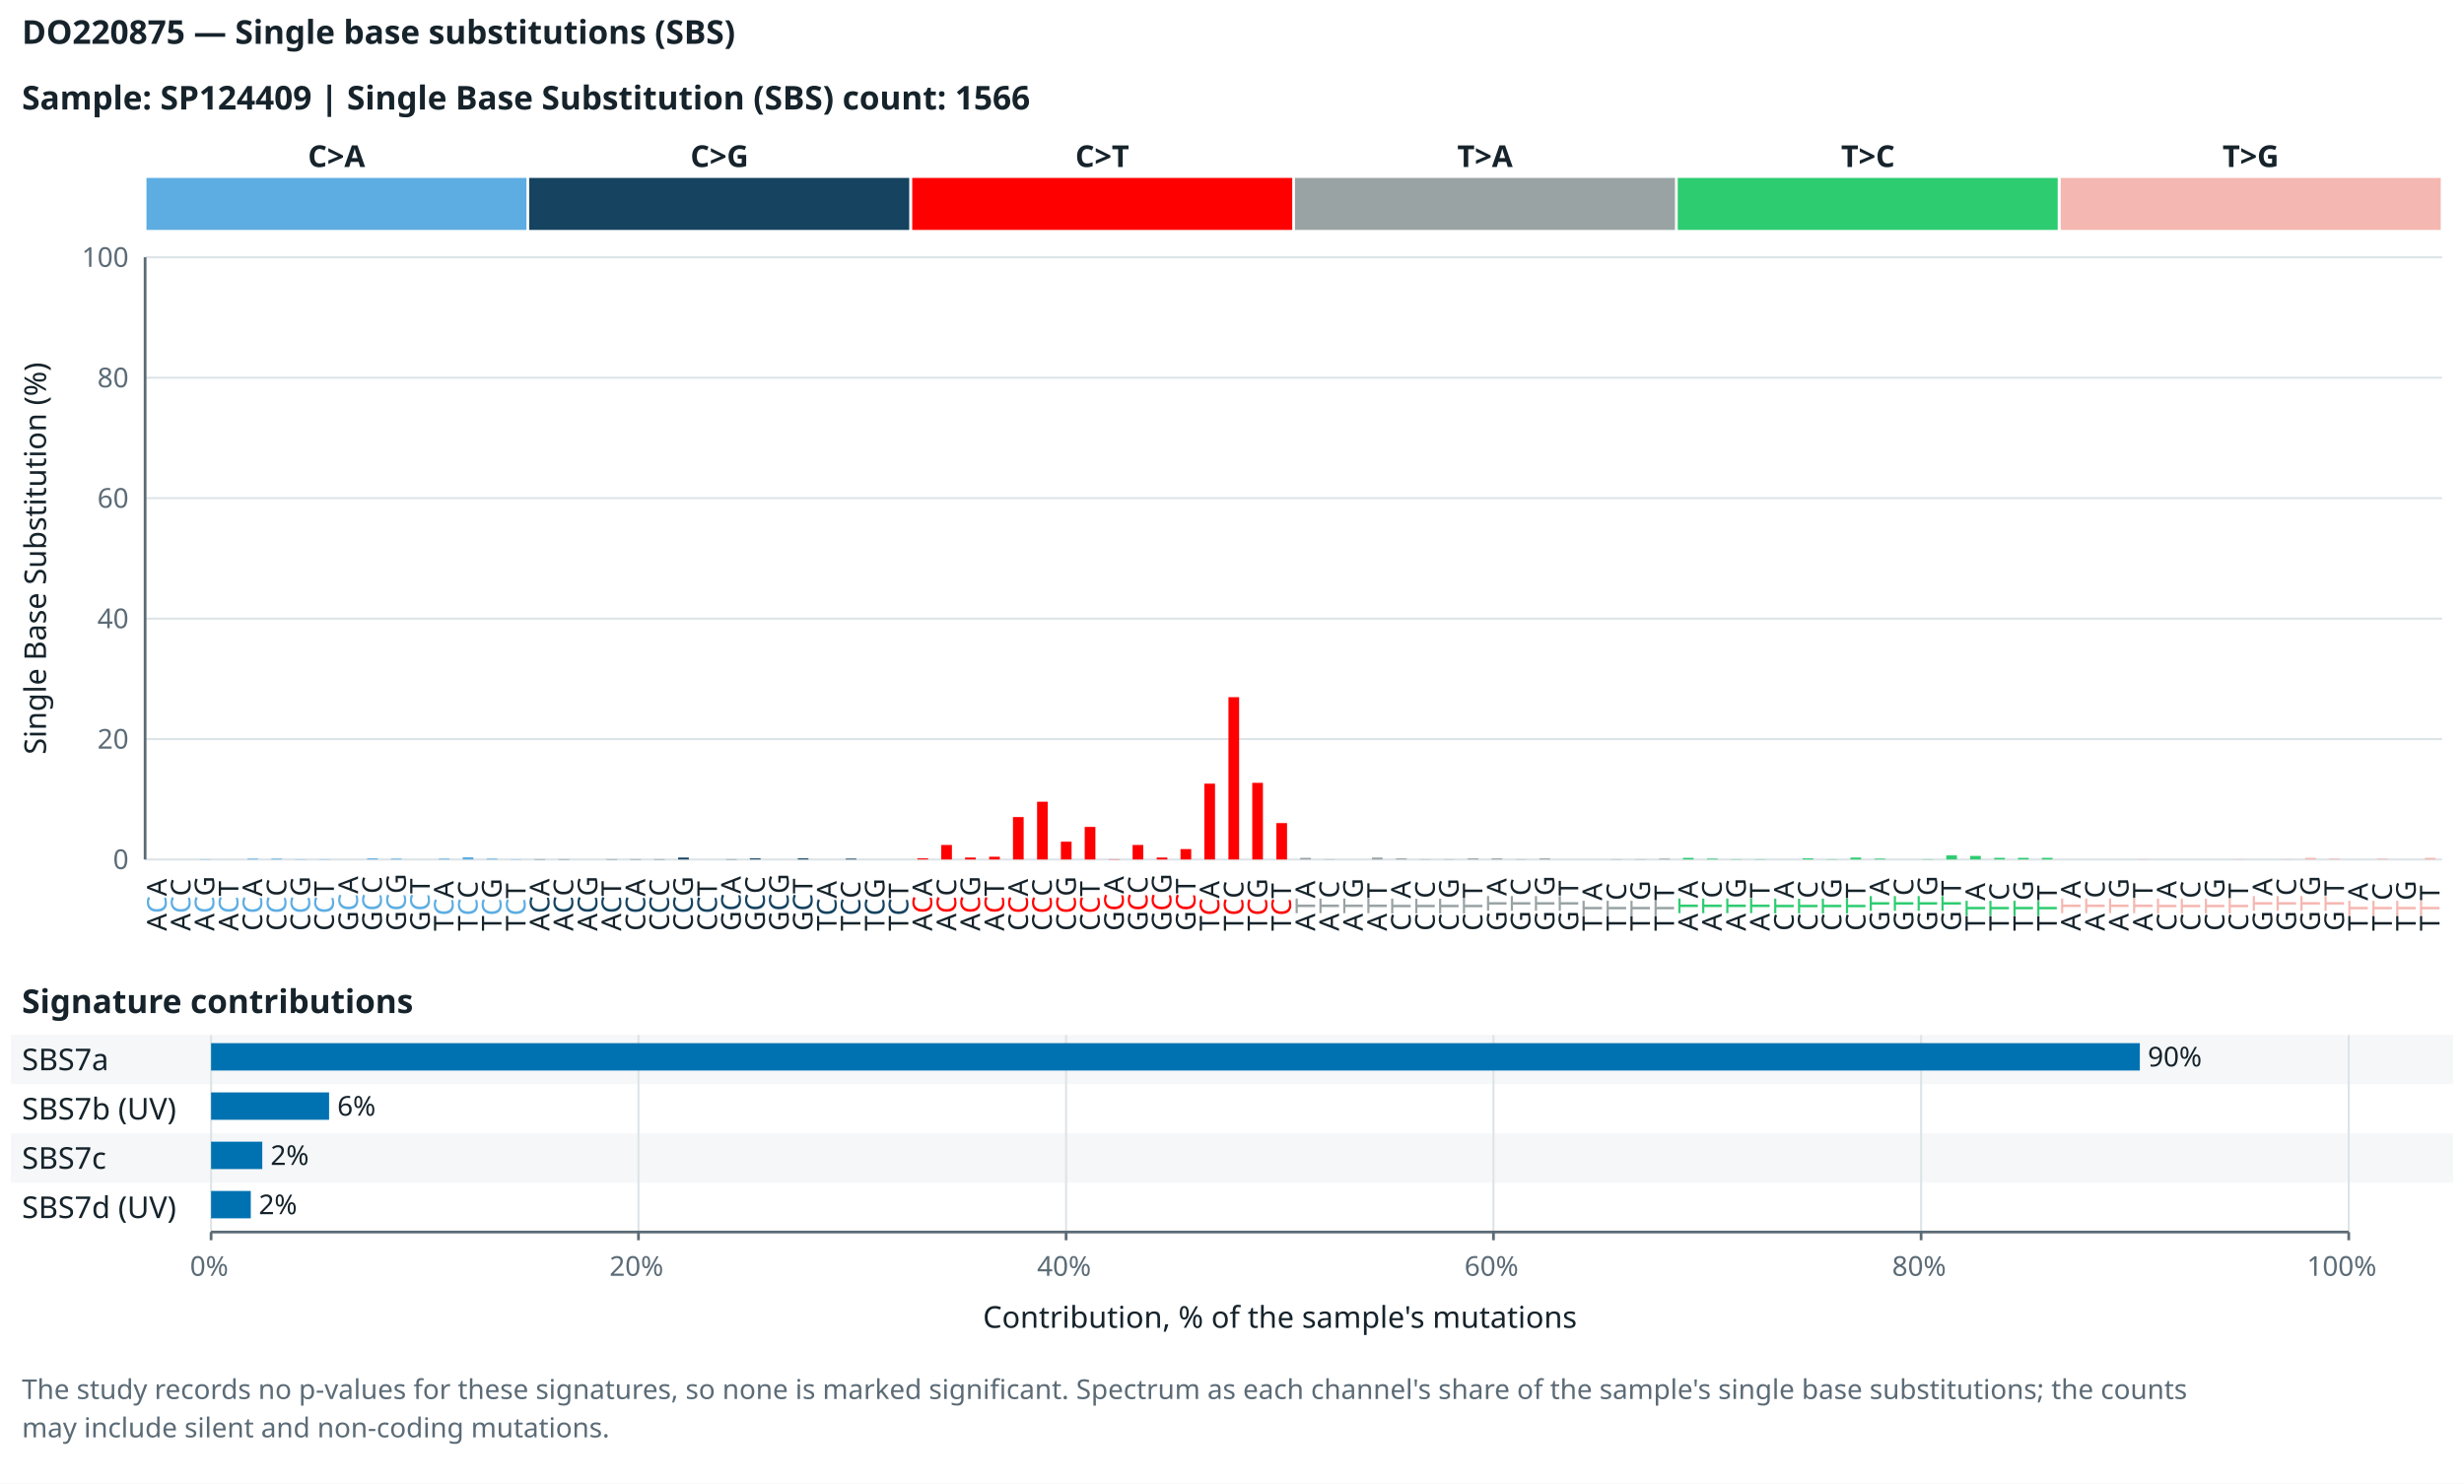
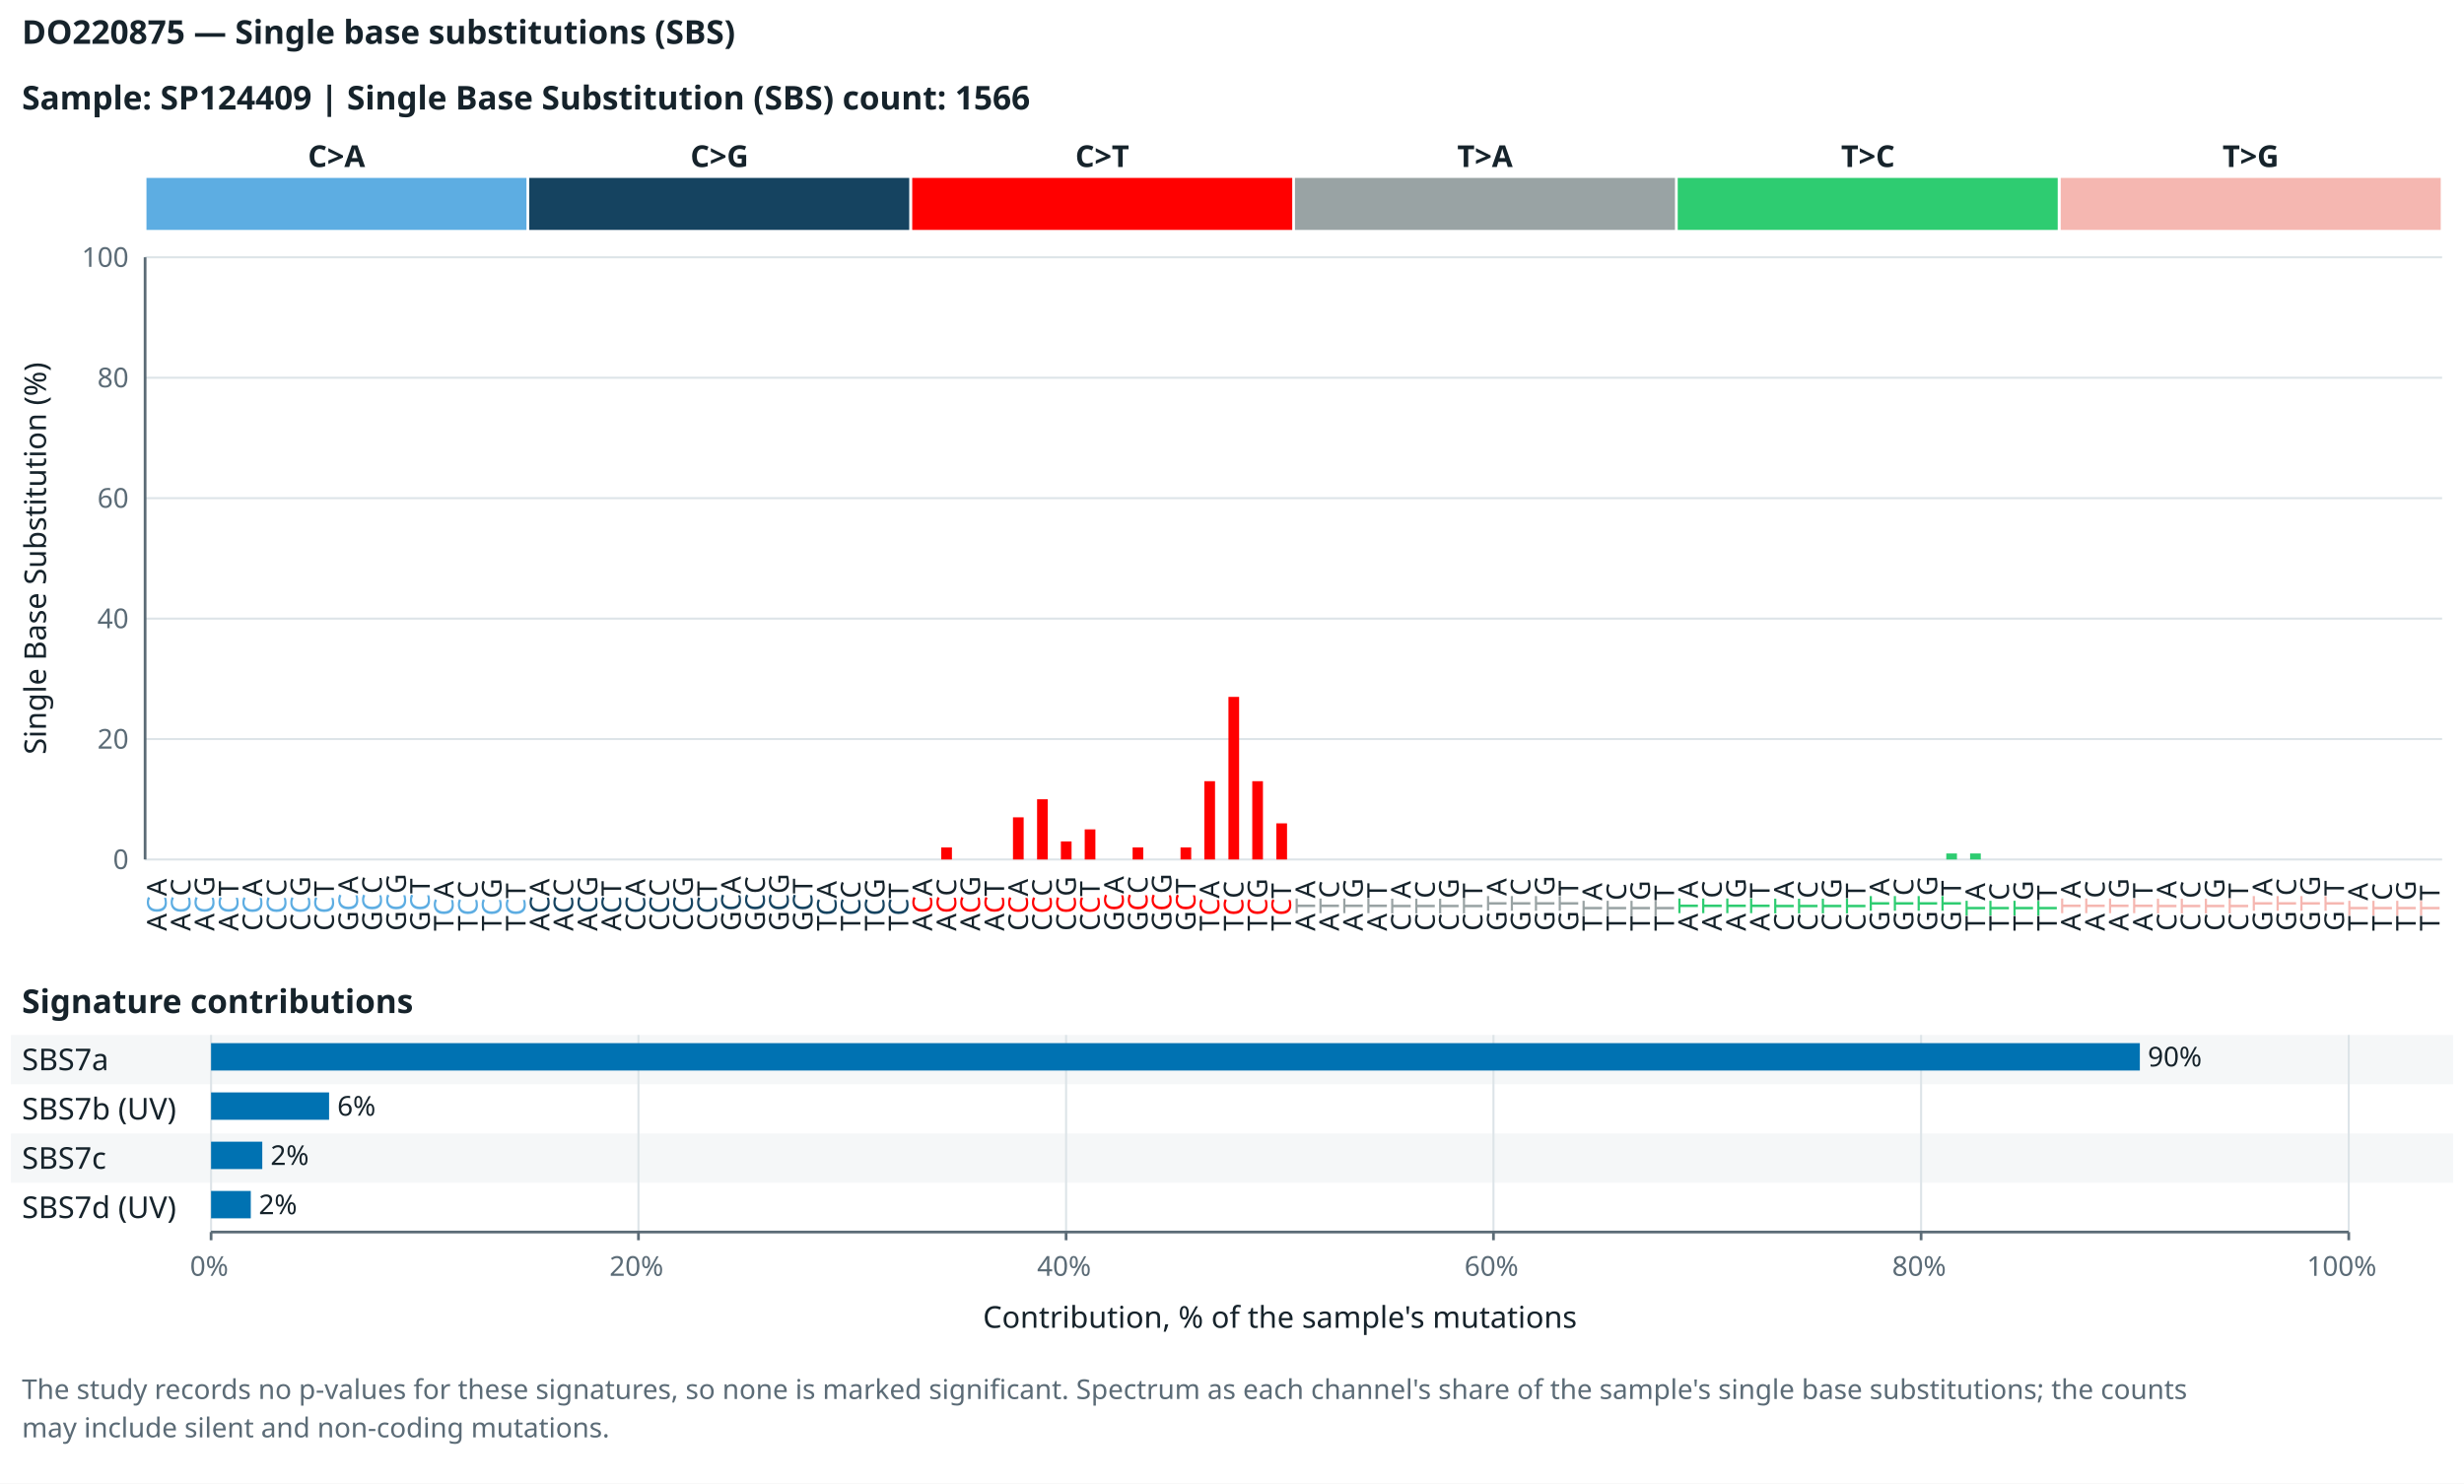
<svg xmlns="http://www.w3.org/2000/svg" viewBox="0 0 900 542" width="100%" role="img" aria-label="DO220875 — Single base substitutions (SBS)" style="max-width:900px;height:auto;display:block;font-family:'IBM Plex Sans',system-ui,sans-serif">
  <rect width="900" height="542" fill="#ffffff" />
  <text x="8" y="16" font-size="12" fill="#16232b" font-weight="600">DO220875 — Single base substitutions (SBS)</text>
  <text x="8" y="40" font-size="12" fill="#16232b" font-weight="600">Sample: SP124409 | Single Base Substitution (SBS) count: 1566</text>
  <text x="122.9" y="61" font-size="11" fill="#16232b" text-anchor="middle" font-weight="700">C&gt;A</text>
  <text x="262.8" y="61" font-size="11" fill="#16232b" text-anchor="middle" font-weight="700">C&gt;G</text>
  <text x="402.6" y="61" font-size="11" fill="#16232b" text-anchor="middle" font-weight="700">C&gt;T</text>
  <text x="542.4" y="61" font-size="11" fill="#16232b" text-anchor="middle" font-weight="700">T&gt;A</text>
  <text x="682.3" y="61" font-size="11" fill="#16232b" text-anchor="middle" font-weight="700">T&gt;C</text>
  <text x="822.1" y="61" font-size="11" fill="#16232b" text-anchor="middle" font-weight="700">T&gt;G</text>
  <rect x="53.5" y="65" width="138.8" height="19" fill="#5DADE2" />
  <rect x="193.3" y="65" width="138.8" height="19" fill="#154360" />
  <rect x="333.2" y="65" width="138.8" height="19" fill="red" />
  <rect x="473" y="65" width="138.8" height="19" fill="#99A3A4" />
  <rect x="612.8" y="65" width="138.8" height="19" fill="#2ECC71" />
  <rect x="752.7" y="65" width="138.8" height="19" fill="#F5B7B1" />
  <line x1="53" y1="314" x2="892" y2="314" stroke="#dde4e8" stroke-width="0.75" />
  <text x="47" y="317.5" font-size="10" fill="#5b6b76" text-anchor="end">0</text>
  <line x1="53" y1="270" x2="892" y2="270" stroke="#dde4e8" stroke-width="0.75" />
  <text x="47" y="273.5" font-size="10" fill="#5b6b76" text-anchor="end">20</text>
  <line x1="53" y1="226" x2="892" y2="226" stroke="#dde4e8" stroke-width="0.75" />
  <text x="47" y="229.5" font-size="10" fill="#5b6b76" text-anchor="end">40</text>
  <line x1="53" y1="182" x2="892" y2="182" stroke="#dde4e8" stroke-width="0.75" />
  <text x="47" y="185.5" font-size="10" fill="#5b6b76" text-anchor="end">60</text>
  <line x1="53" y1="138" x2="892" y2="138" stroke="#dde4e8" stroke-width="0.75" />
  <text x="47" y="141.5" font-size="10" fill="#5b6b76" text-anchor="end">80</text>
  <line x1="53" y1="94" x2="892" y2="94" stroke="#dde4e8" stroke-width="0.75" />
  <text x="47" y="97.5" font-size="10" fill="#5b6b76" text-anchor="end">100</text>
  <line x1="53" y1="314" x2="53" y2="94" stroke="#5b6b76" stroke-width="1" />
  <text x="16.8" y="204" font-size="11" fill="#16232b" text-anchor="middle" transform="rotate(-90 16.8 204)">Single Base Substitution (%)</text>
  <rect x="55.4" y="314" width="3.9" height="0" fill="#5DADE2" />
  <rect x="64.1" y="314" width="3.9" height="0" fill="#5DADE2" />
-   <rect x="72.9" y="313.9" width="3.9" height="0.1" fill="#5DADE2" />
+   <rect x="72.9" y="314" width="3.9" height="0" fill="#5DADE2" />
  <rect x="81.6" y="314" width="3.9" height="0" fill="#5DADE2" />
-   <rect x="90.4" y="313.7" width="3.9" height="0.3" fill="#5DADE2" />
-   <rect x="99.1" y="313.7" width="3.9" height="0.3" fill="#5DADE2" />
-   <rect x="107.8" y="313.9" width="3.9" height="0.1" fill="#5DADE2" />
-   <rect x="116.6" y="313.9" width="3.9" height="0.1" fill="#5DADE2" />
+   <rect x="90.4" y="314" width="3.9" height="0" fill="#5DADE2" />
+   <rect x="99.1" y="314" width="3.9" height="0" fill="#5DADE2" />
+   <rect x="107.8" y="314" width="3.9" height="0" fill="#5DADE2" />
+   <rect x="116.6" y="314" width="3.9" height="0" fill="#5DADE2" />
  <rect x="125.3" y="314" width="3.9" height="0" fill="#5DADE2" />
-   <rect x="134.1" y="313.6" width="3.9" height="0.4" fill="#5DADE2" />
-   <rect x="142.8" y="313.7" width="3.9" height="0.3" fill="#5DADE2" />
+   <rect x="134.1" y="314" width="3.9" height="0" fill="#5DADE2" />
+   <rect x="142.8" y="314" width="3.9" height="0" fill="#5DADE2" />
  <rect x="151.5" y="314" width="3.9" height="0" fill="#5DADE2" />
-   <rect x="160.3" y="313.7" width="3.9" height="0.3" fill="#5DADE2" />
-   <rect x="169" y="313.2" width="3.9" height="0.8" fill="#5DADE2" />
-   <rect x="177.8" y="313.7" width="3.9" height="0.3" fill="#5DADE2" />
-   <rect x="186.5" y="313.9" width="3.9" height="0.1" fill="#5DADE2" />
-   <rect x="195.2" y="313.9" width="3.9" height="0.1" fill="#154360" />
-   <rect x="204" y="313.9" width="3.9" height="0.1" fill="#154360" />
+   <rect x="160.3" y="314" width="3.9" height="0" fill="#5DADE2" />
+   <rect x="169" y="314" width="3.9" height="0" fill="#5DADE2" />
+   <rect x="177.8" y="314" width="3.9" height="0" fill="#5DADE2" />
+   <rect x="186.5" y="314" width="3.9" height="0" fill="#5DADE2" />
+   <rect x="195.2" y="314" width="3.9" height="0" fill="#154360" />
+   <rect x="204" y="314" width="3.9" height="0" fill="#154360" />
  <rect x="212.7" y="314" width="3.9" height="0" fill="#154360" />
-   <rect x="221.5" y="313.9" width="3.9" height="0.1" fill="#154360" />
-   <rect x="230.2" y="313.9" width="3.9" height="0.1" fill="#154360" />
-   <rect x="238.9" y="313.9" width="3.9" height="0.1" fill="#154360" />
-   <rect x="247.7" y="313.3" width="3.9" height="0.7" fill="#154360" />
+   <rect x="221.5" y="314" width="3.9" height="0" fill="#154360" />
+   <rect x="230.2" y="314" width="3.9" height="0" fill="#154360" />
+   <rect x="238.9" y="314" width="3.9" height="0" fill="#154360" />
+   <rect x="247.7" y="314" width="3.9" height="0" fill="#154360" />
  <rect x="256.4" y="314" width="3.9" height="0" fill="#154360" />
-   <rect x="265.2" y="313.9" width="3.9" height="0.1" fill="#154360" />
-   <rect x="273.9" y="313.6" width="3.9" height="0.4" fill="#154360" />
+   <rect x="265.2" y="314" width="3.9" height="0" fill="#154360" />
+   <rect x="273.9" y="314" width="3.9" height="0" fill="#154360" />
  <rect x="282.6" y="314" width="3.9" height="0" fill="#154360" />
-   <rect x="291.4" y="313.6" width="3.9" height="0.4" fill="#154360" />
+   <rect x="291.4" y="314" width="3.9" height="0" fill="#154360" />
  <rect x="300.1" y="314" width="3.9" height="0" fill="#154360" />
-   <rect x="308.9" y="313.7" width="3.9" height="0.3" fill="#154360" />
+   <rect x="308.9" y="314" width="3.9" height="0" fill="#154360" />
  <rect x="317.6" y="314" width="3.9" height="0" fill="#154360" />
  <rect x="326.3" y="314" width="3.9" height="0" fill="#154360" />
-   <rect x="335.1" y="313.6" width="3.9" height="0.4" fill="red" />
-   <rect x="343.8" y="308.7" width="3.9" height="5.3" fill="red" />
-   <rect x="352.5" y="313.3" width="3.9" height="0.7" fill="red" />
-   <rect x="361.3" y="313" width="3.9" height="1" fill="red" />
-   <rect x="370" y="298.5" width="3.9" height="15.5" fill="red" />
-   <rect x="378.8" y="292.9" width="3.9" height="21.1" fill="red" />
-   <rect x="387.5" y="307.5" width="3.9" height="6.5" fill="red" />
-   <rect x="396.2" y="302.1" width="3.9" height="11.9" fill="red" />
-   <rect x="405" y="313.9" width="3.9" height="0.1" fill="red" />
-   <rect x="413.7" y="308.7" width="3.9" height="5.3" fill="red" />
-   <rect x="422.5" y="313.3" width="3.9" height="0.7" fill="red" />
-   <rect x="431.2" y="310.2" width="3.9" height="3.8" fill="red" />
-   <rect x="439.9" y="286.3" width="3.9" height="27.7" fill="red" />
-   <rect x="448.7" y="254.7" width="3.9" height="59.3" fill="red" />
-   <rect x="457.4" y="286" width="3.9" height="28" fill="red" />
-   <rect x="466.2" y="300.7" width="3.9" height="13.3" fill="red" />
-   <rect x="474.9" y="313.4" width="3.9" height="0.6" fill="#99A3A4" />
-   <rect x="483.6" y="313.9" width="3.9" height="0.1" fill="#99A3A4" />
+   <rect x="335.1" y="314" width="3.9" height="0" fill="red" />
+   <rect x="343.8" y="309.6" width="3.9" height="4.4" fill="red" />
+   <rect x="352.5" y="314" width="3.9" height="0" fill="red" />
+   <rect x="361.3" y="314" width="3.9" height="0" fill="red" />
+   <rect x="370" y="298.6" width="3.9" height="15.4" fill="red" />
+   <rect x="378.8" y="292" width="3.9" height="22" fill="red" />
+   <rect x="387.5" y="307.4" width="3.9" height="6.6" fill="red" />
+   <rect x="396.2" y="303" width="3.9" height="11" fill="red" />
+   <rect x="405" y="314" width="3.9" height="0" fill="red" />
+   <rect x="413.7" y="309.6" width="3.9" height="4.4" fill="red" />
+   <rect x="422.5" y="314" width="3.9" height="0" fill="red" />
+   <rect x="431.2" y="309.6" width="3.9" height="4.4" fill="red" />
+   <rect x="439.9" y="285.4" width="3.9" height="28.6" fill="red" />
+   <rect x="448.7" y="254.6" width="3.9" height="59.4" fill="red" />
+   <rect x="457.4" y="285.4" width="3.9" height="28.6" fill="red" />
+   <rect x="466.2" y="300.8" width="3.9" height="13.2" fill="red" />
+   <rect x="474.9" y="314" width="3.9" height="0" fill="#99A3A4" />
+   <rect x="483.6" y="314" width="3.9" height="0" fill="#99A3A4" />
  <rect x="492.4" y="314" width="3.9" height="0" fill="#99A3A4" />
-   <rect x="501.1" y="313.3" width="3.9" height="0.7" fill="#99A3A4" />
-   <rect x="509.9" y="313.6" width="3.9" height="0.4" fill="#99A3A4" />
-   <rect x="518.6" y="313.9" width="3.9" height="0.1" fill="#99A3A4" />
-   <rect x="527.3" y="313.9" width="3.9" height="0.1" fill="#99A3A4" />
-   <rect x="536.1" y="313.6" width="3.9" height="0.4" fill="#99A3A4" />
-   <rect x="544.8" y="313.6" width="3.9" height="0.4" fill="#99A3A4" />
-   <rect x="553.6" y="313.9" width="3.9" height="0.1" fill="#99A3A4" />
-   <rect x="562.3" y="313.6" width="3.9" height="0.4" fill="#99A3A4" />
+   <rect x="501.1" y="314" width="3.9" height="0" fill="#99A3A4" />
+   <rect x="509.9" y="314" width="3.9" height="0" fill="#99A3A4" />
+   <rect x="518.6" y="314" width="3.9" height="0" fill="#99A3A4" />
+   <rect x="527.3" y="314" width="3.9" height="0" fill="#99A3A4" />
+   <rect x="536.1" y="314" width="3.9" height="0" fill="#99A3A4" />
+   <rect x="544.8" y="314" width="3.9" height="0" fill="#99A3A4" />
+   <rect x="553.6" y="314" width="3.9" height="0" fill="#99A3A4" />
+   <rect x="562.3" y="314" width="3.9" height="0" fill="#99A3A4" />
  <rect x="571" y="314" width="3.9" height="0" fill="#99A3A4" />
  <rect x="579.8" y="314" width="3.9" height="0" fill="#99A3A4" />
-   <rect x="588.5" y="313.9" width="3.9" height="0.1" fill="#99A3A4" />
-   <rect x="597.3" y="313.9" width="3.9" height="0.1" fill="#99A3A4" />
-   <rect x="606" y="313.7" width="3.9" height="0.3" fill="#99A3A4" />
-   <rect x="614.7" y="313.4" width="3.9" height="0.6" fill="#2ECC71" />
-   <rect x="623.5" y="313.7" width="3.9" height="0.3" fill="#2ECC71" />
-   <rect x="632.2" y="313.9" width="3.9" height="0.1" fill="#2ECC71" />
-   <rect x="641" y="313.9" width="3.9" height="0.1" fill="#2ECC71" />
+   <rect x="588.5" y="314" width="3.9" height="0" fill="#99A3A4" />
+   <rect x="597.3" y="314" width="3.9" height="0" fill="#99A3A4" />
+   <rect x="606" y="314" width="3.9" height="0" fill="#99A3A4" />
+   <rect x="614.7" y="314" width="3.9" height="0" fill="#2ECC71" />
+   <rect x="623.5" y="314" width="3.9" height="0" fill="#2ECC71" />
+   <rect x="632.2" y="314" width="3.9" height="0" fill="#2ECC71" />
+   <rect x="641" y="314" width="3.9" height="0" fill="#2ECC71" />
  <rect x="649.7" y="314" width="3.9" height="0" fill="#2ECC71" />
-   <rect x="658.4" y="313.6" width="3.9" height="0.4" fill="#2ECC71" />
-   <rect x="667.2" y="313.9" width="3.9" height="0.1" fill="#2ECC71" />
-   <rect x="675.9" y="313.3" width="3.9" height="0.7" fill="#2ECC71" />
-   <rect x="684.7" y="313.7" width="3.9" height="0.3" fill="#2ECC71" />
+   <rect x="658.4" y="314" width="3.9" height="0" fill="#2ECC71" />
+   <rect x="667.2" y="314" width="3.9" height="0" fill="#2ECC71" />
+   <rect x="675.9" y="314" width="3.9" height="0" fill="#2ECC71" />
+   <rect x="684.7" y="314" width="3.9" height="0" fill="#2ECC71" />
  <rect x="693.4" y="314" width="3.9" height="0" fill="#2ECC71" />
-   <rect x="702.1" y="313.9" width="3.9" height="0.1" fill="#2ECC71" />
-   <rect x="710.9" y="312.5" width="3.9" height="1.5" fill="#2ECC71" />
-   <rect x="719.6" y="312.7" width="3.9" height="1.3" fill="#2ECC71" />
-   <rect x="728.4" y="313.4" width="3.9" height="0.6" fill="#2ECC71" />
-   <rect x="737.1" y="313.4" width="3.9" height="0.6" fill="#2ECC71" />
-   <rect x="745.8" y="313.4" width="3.9" height="0.6" fill="#2ECC71" />
+   <rect x="702.1" y="314" width="3.9" height="0" fill="#2ECC71" />
+   <rect x="710.9" y="311.8" width="3.9" height="2.2" fill="#2ECC71" />
+   <rect x="719.6" y="311.8" width="3.9" height="2.2" fill="#2ECC71" />
+   <rect x="728.4" y="314" width="3.9" height="0" fill="#2ECC71" />
+   <rect x="737.1" y="314" width="3.9" height="0" fill="#2ECC71" />
+   <rect x="745.8" y="314" width="3.9" height="0" fill="#2ECC71" />
  <rect x="754.6" y="314" width="3.9" height="0" fill="#F5B7B1" />
  <rect x="763.3" y="314" width="3.9" height="0" fill="#F5B7B1" />
  <rect x="772" y="314" width="3.9" height="0" fill="#F5B7B1" />
-   <rect x="780.8" y="313.9" width="3.9" height="0.1" fill="#F5B7B1" />
+   <rect x="780.8" y="314" width="3.9" height="0" fill="#F5B7B1" />
  <rect x="789.5" y="314" width="3.9" height="0" fill="#F5B7B1" />
  <rect x="798.3" y="314" width="3.9" height="0" fill="#F5B7B1" />
  <rect x="807" y="314" width="3.9" height="0" fill="#F5B7B1" />
-   <rect x="815.7" y="313.9" width="3.9" height="0.1" fill="#F5B7B1" />
+   <rect x="815.7" y="314" width="3.9" height="0" fill="#F5B7B1" />
  <rect x="824.5" y="314" width="3.9" height="0" fill="#F5B7B1" />
-   <rect x="833.2" y="313.9" width="3.9" height="0.1" fill="#F5B7B1" />
-   <rect x="842" y="313.4" width="3.9" height="0.6" fill="#F5B7B1" />
-   <rect x="850.7" y="313.7" width="3.9" height="0.3" fill="#F5B7B1" />
+   <rect x="833.2" y="314" width="3.9" height="0" fill="#F5B7B1" />
+   <rect x="842" y="314" width="3.9" height="0" fill="#F5B7B1" />
+   <rect x="850.7" y="314" width="3.9" height="0" fill="#F5B7B1" />
  <rect x="859.4" y="314" width="3.9" height="0" fill="#F5B7B1" />
-   <rect x="868.2" y="313.7" width="3.9" height="0.3" fill="#F5B7B1" />
+   <rect x="868.2" y="314" width="3.9" height="0" fill="#F5B7B1" />
  <rect x="876.9" y="314" width="3.9" height="0" fill="#F5B7B1" />
-   <rect x="885.7" y="313.4" width="3.9" height="0.6" fill="#F5B7B1" />
+   <rect x="885.7" y="314" width="3.9" height="0" fill="#F5B7B1" />
  <text x="57.4" y="340.1" font-size="10" fill="#16232b" dominant-baseline="middle" transform="rotate(-90 57.4 340.1)">A<tspan fill="#5DADE2">C</tspan>A</text>
  <text x="66.1" y="340.1" font-size="10" fill="#16232b" dominant-baseline="middle" transform="rotate(-90 66.1 340.1)">A<tspan fill="#5DADE2">C</tspan>C</text>
  <text x="74.8" y="340.1" font-size="10" fill="#16232b" dominant-baseline="middle" transform="rotate(-90 74.8 340.1)">A<tspan fill="#5DADE2">C</tspan>G</text>
  <text x="83.6" y="340.1" font-size="10" fill="#16232b" dominant-baseline="middle" transform="rotate(-90 83.6 340.1)">A<tspan fill="#5DADE2">C</tspan>T</text>
  <text x="92.3" y="340.1" font-size="10" fill="#16232b" dominant-baseline="middle" transform="rotate(-90 92.3 340.1)">C<tspan fill="#5DADE2">C</tspan>A</text>
  <text x="101.1" y="340.1" font-size="10" fill="#16232b" dominant-baseline="middle" transform="rotate(-90 101.1 340.1)">C<tspan fill="#5DADE2">C</tspan>C</text>
  <text x="109.8" y="340.1" font-size="10" fill="#16232b" dominant-baseline="middle" transform="rotate(-90 109.8 340.1)">C<tspan fill="#5DADE2">C</tspan>G</text>
  <text x="118.5" y="340.1" font-size="10" fill="#16232b" dominant-baseline="middle" transform="rotate(-90 118.5 340.1)">C<tspan fill="#5DADE2">C</tspan>T</text>
  <text x="127.3" y="340.1" font-size="10" fill="#16232b" dominant-baseline="middle" transform="rotate(-90 127.3 340.1)">G<tspan fill="#5DADE2">C</tspan>A</text>
  <text x="136" y="340.1" font-size="10" fill="#16232b" dominant-baseline="middle" transform="rotate(-90 136 340.1)">G<tspan fill="#5DADE2">C</tspan>C</text>
  <text x="144.8" y="340.1" font-size="10" fill="#16232b" dominant-baseline="middle" transform="rotate(-90 144.8 340.1)">G<tspan fill="#5DADE2">C</tspan>G</text>
  <text x="153.5" y="340.1" font-size="10" fill="#16232b" dominant-baseline="middle" transform="rotate(-90 153.5 340.1)">G<tspan fill="#5DADE2">C</tspan>T</text>
  <text x="162.2" y="340.1" font-size="10" fill="#16232b" dominant-baseline="middle" transform="rotate(-90 162.2 340.1)">T<tspan fill="#5DADE2">C</tspan>A</text>
  <text x="171" y="340.1" font-size="10" fill="#16232b" dominant-baseline="middle" transform="rotate(-90 171 340.1)">T<tspan fill="#5DADE2">C</tspan>C</text>
  <text x="179.7" y="340.1" font-size="10" fill="#16232b" dominant-baseline="middle" transform="rotate(-90 179.7 340.1)">T<tspan fill="#5DADE2">C</tspan>G</text>
  <text x="188.5" y="340.1" font-size="10" fill="#16232b" dominant-baseline="middle" transform="rotate(-90 188.5 340.1)">T<tspan fill="#5DADE2">C</tspan>T</text>
  <text x="197.2" y="340.1" font-size="10" fill="#16232b" dominant-baseline="middle" transform="rotate(-90 197.2 340.1)">A<tspan fill="#154360">C</tspan>A</text>
  <text x="205.9" y="340.1" font-size="10" fill="#16232b" dominant-baseline="middle" transform="rotate(-90 205.9 340.1)">A<tspan fill="#154360">C</tspan>C</text>
  <text x="214.7" y="340.1" font-size="10" fill="#16232b" dominant-baseline="middle" transform="rotate(-90 214.7 340.1)">A<tspan fill="#154360">C</tspan>G</text>
  <text x="223.4" y="340.1" font-size="10" fill="#16232b" dominant-baseline="middle" transform="rotate(-90 223.4 340.1)">A<tspan fill="#154360">C</tspan>T</text>
  <text x="232.2" y="340.1" font-size="10" fill="#16232b" dominant-baseline="middle" transform="rotate(-90 232.2 340.1)">C<tspan fill="#154360">C</tspan>A</text>
  <text x="240.9" y="340.1" font-size="10" fill="#16232b" dominant-baseline="middle" transform="rotate(-90 240.9 340.1)">C<tspan fill="#154360">C</tspan>C</text>
  <text x="249.6" y="340.1" font-size="10" fill="#16232b" dominant-baseline="middle" transform="rotate(-90 249.6 340.1)">C<tspan fill="#154360">C</tspan>G</text>
  <text x="258.4" y="340.1" font-size="10" fill="#16232b" dominant-baseline="middle" transform="rotate(-90 258.4 340.1)">C<tspan fill="#154360">C</tspan>T</text>
  <text x="267.1" y="340.1" font-size="10" fill="#16232b" dominant-baseline="middle" transform="rotate(-90 267.1 340.1)">G<tspan fill="#154360">C</tspan>A</text>
  <text x="275.9" y="340.1" font-size="10" fill="#16232b" dominant-baseline="middle" transform="rotate(-90 275.9 340.1)">G<tspan fill="#154360">C</tspan>C</text>
  <text x="284.6" y="340.1" font-size="10" fill="#16232b" dominant-baseline="middle" transform="rotate(-90 284.6 340.1)">G<tspan fill="#154360">C</tspan>G</text>
  <text x="293.3" y="340.1" font-size="10" fill="#16232b" dominant-baseline="middle" transform="rotate(-90 293.3 340.1)">G<tspan fill="#154360">C</tspan>T</text>
  <text x="302.1" y="340.1" font-size="10" fill="#16232b" dominant-baseline="middle" transform="rotate(-90 302.1 340.1)">T<tspan fill="#154360">C</tspan>A</text>
  <text x="310.8" y="340.1" font-size="10" fill="#16232b" dominant-baseline="middle" transform="rotate(-90 310.8 340.1)">T<tspan fill="#154360">C</tspan>C</text>
  <text x="319.6" y="340.1" font-size="10" fill="#16232b" dominant-baseline="middle" transform="rotate(-90 319.6 340.1)">T<tspan fill="#154360">C</tspan>G</text>
  <text x="328.3" y="340.1" font-size="10" fill="#16232b" dominant-baseline="middle" transform="rotate(-90 328.3 340.1)">T<tspan fill="#154360">C</tspan>T</text>
  <text x="337" y="340.1" font-size="10" fill="#16232b" dominant-baseline="middle" transform="rotate(-90 337 340.1)">A<tspan fill="red">C</tspan>A</text>
  <text x="345.8" y="340.1" font-size="10" fill="#16232b" dominant-baseline="middle" transform="rotate(-90 345.8 340.1)">A<tspan fill="red">C</tspan>C</text>
  <text x="354.5" y="340.1" font-size="10" fill="#16232b" dominant-baseline="middle" transform="rotate(-90 354.5 340.1)">A<tspan fill="red">C</tspan>G</text>
  <text x="363.3" y="340.1" font-size="10" fill="#16232b" dominant-baseline="middle" transform="rotate(-90 363.3 340.1)">A<tspan fill="red">C</tspan>T</text>
  <text x="372" y="340.1" font-size="10" fill="#16232b" dominant-baseline="middle" transform="rotate(-90 372 340.1)">C<tspan fill="red">C</tspan>A</text>
  <text x="380.7" y="340.1" font-size="10" fill="#16232b" dominant-baseline="middle" transform="rotate(-90 380.7 340.1)">C<tspan fill="red">C</tspan>C</text>
  <text x="389.5" y="340.1" font-size="10" fill="#16232b" dominant-baseline="middle" transform="rotate(-90 389.5 340.1)">C<tspan fill="red">C</tspan>G</text>
  <text x="398.2" y="340.1" font-size="10" fill="#16232b" dominant-baseline="middle" transform="rotate(-90 398.2 340.1)">C<tspan fill="red">C</tspan>T</text>
  <text x="407" y="340.1" font-size="10" fill="#16232b" dominant-baseline="middle" transform="rotate(-90 407 340.1)">G<tspan fill="red">C</tspan>A</text>
  <text x="415.7" y="340.1" font-size="10" fill="#16232b" dominant-baseline="middle" transform="rotate(-90 415.7 340.1)">G<tspan fill="red">C</tspan>C</text>
  <text x="424.4" y="340.1" font-size="10" fill="#16232b" dominant-baseline="middle" transform="rotate(-90 424.4 340.1)">G<tspan fill="red">C</tspan>G</text>
  <text x="433.2" y="340.1" font-size="10" fill="#16232b" dominant-baseline="middle" transform="rotate(-90 433.2 340.1)">G<tspan fill="red">C</tspan>T</text>
  <text x="441.9" y="340.1" font-size="10" fill="#16232b" dominant-baseline="middle" transform="rotate(-90 441.9 340.1)">T<tspan fill="red">C</tspan>A</text>
  <text x="450.7" y="340.1" font-size="10" fill="#16232b" dominant-baseline="middle" transform="rotate(-90 450.7 340.1)">T<tspan fill="red">C</tspan>C</text>
  <text x="459.4" y="340.1" font-size="10" fill="#16232b" dominant-baseline="middle" transform="rotate(-90 459.4 340.1)">T<tspan fill="red">C</tspan>G</text>
  <text x="468.1" y="340.1" font-size="10" fill="#16232b" dominant-baseline="middle" transform="rotate(-90 468.1 340.1)">T<tspan fill="red">C</tspan>T</text>
  <text x="476.9" y="340.1" font-size="10" fill="#16232b" dominant-baseline="middle" transform="rotate(-90 476.9 340.1)">A<tspan fill="#99A3A4">T</tspan>A</text>
  <text x="485.6" y="340.1" font-size="10" fill="#16232b" dominant-baseline="middle" transform="rotate(-90 485.6 340.1)">A<tspan fill="#99A3A4">T</tspan>C</text>
  <text x="494.3" y="340.1" font-size="10" fill="#16232b" dominant-baseline="middle" transform="rotate(-90 494.3 340.1)">A<tspan fill="#99A3A4">T</tspan>G</text>
  <text x="503.1" y="340.1" font-size="10" fill="#16232b" dominant-baseline="middle" transform="rotate(-90 503.1 340.1)">A<tspan fill="#99A3A4">T</tspan>T</text>
  <text x="511.8" y="340.1" font-size="10" fill="#16232b" dominant-baseline="middle" transform="rotate(-90 511.8 340.1)">C<tspan fill="#99A3A4">T</tspan>A</text>
  <text x="520.6" y="340.1" font-size="10" fill="#16232b" dominant-baseline="middle" transform="rotate(-90 520.6 340.1)">C<tspan fill="#99A3A4">T</tspan>C</text>
  <text x="529.3" y="340.1" font-size="10" fill="#16232b" dominant-baseline="middle" transform="rotate(-90 529.3 340.1)">C<tspan fill="#99A3A4">T</tspan>G</text>
  <text x="538" y="340.1" font-size="10" fill="#16232b" dominant-baseline="middle" transform="rotate(-90 538 340.1)">C<tspan fill="#99A3A4">T</tspan>T</text>
  <text x="546.8" y="340.1" font-size="10" fill="#16232b" dominant-baseline="middle" transform="rotate(-90 546.8 340.1)">G<tspan fill="#99A3A4">T</tspan>A</text>
  <text x="555.5" y="340.1" font-size="10" fill="#16232b" dominant-baseline="middle" transform="rotate(-90 555.5 340.1)">G<tspan fill="#99A3A4">T</tspan>C</text>
  <text x="564.3" y="340.1" font-size="10" fill="#16232b" dominant-baseline="middle" transform="rotate(-90 564.3 340.1)">G<tspan fill="#99A3A4">T</tspan>G</text>
  <text x="573" y="340.1" font-size="10" fill="#16232b" dominant-baseline="middle" transform="rotate(-90 573 340.1)">G<tspan fill="#99A3A4">T</tspan>T</text>
  <text x="581.7" y="340.1" font-size="10" fill="#16232b" dominant-baseline="middle" transform="rotate(-90 581.7 340.1)">T<tspan fill="#99A3A4">T</tspan>A</text>
  <text x="590.5" y="340.1" font-size="10" fill="#16232b" dominant-baseline="middle" transform="rotate(-90 590.5 340.1)">T<tspan fill="#99A3A4">T</tspan>C</text>
  <text x="599.2" y="340.1" font-size="10" fill="#16232b" dominant-baseline="middle" transform="rotate(-90 599.2 340.1)">T<tspan fill="#99A3A4">T</tspan>G</text>
  <text x="608" y="340.1" font-size="10" fill="#16232b" dominant-baseline="middle" transform="rotate(-90 608 340.1)">T<tspan fill="#99A3A4">T</tspan>T</text>
  <text x="616.7" y="340.1" font-size="10" fill="#16232b" dominant-baseline="middle" transform="rotate(-90 616.7 340.1)">A<tspan fill="#2ECC71">T</tspan>A</text>
  <text x="625.4" y="340.1" font-size="10" fill="#16232b" dominant-baseline="middle" transform="rotate(-90 625.4 340.1)">A<tspan fill="#2ECC71">T</tspan>C</text>
  <text x="634.2" y="340.1" font-size="10" fill="#16232b" dominant-baseline="middle" transform="rotate(-90 634.2 340.1)">A<tspan fill="#2ECC71">T</tspan>G</text>
  <text x="642.9" y="340.1" font-size="10" fill="#16232b" dominant-baseline="middle" transform="rotate(-90 642.9 340.1)">A<tspan fill="#2ECC71">T</tspan>T</text>
  <text x="651.7" y="340.1" font-size="10" fill="#16232b" dominant-baseline="middle" transform="rotate(-90 651.7 340.1)">C<tspan fill="#2ECC71">T</tspan>A</text>
  <text x="660.4" y="340.1" font-size="10" fill="#16232b" dominant-baseline="middle" transform="rotate(-90 660.4 340.1)">C<tspan fill="#2ECC71">T</tspan>C</text>
  <text x="669.1" y="340.1" font-size="10" fill="#16232b" dominant-baseline="middle" transform="rotate(-90 669.1 340.1)">C<tspan fill="#2ECC71">T</tspan>G</text>
  <text x="677.9" y="340.1" font-size="10" fill="#16232b" dominant-baseline="middle" transform="rotate(-90 677.9 340.1)">C<tspan fill="#2ECC71">T</tspan>T</text>
  <text x="686.6" y="340.1" font-size="10" fill="#16232b" dominant-baseline="middle" transform="rotate(-90 686.6 340.1)">G<tspan fill="#2ECC71">T</tspan>A</text>
  <text x="695.4" y="340.1" font-size="10" fill="#16232b" dominant-baseline="middle" transform="rotate(-90 695.4 340.1)">G<tspan fill="#2ECC71">T</tspan>C</text>
  <text x="704.1" y="340.1" font-size="10" fill="#16232b" dominant-baseline="middle" transform="rotate(-90 704.1 340.1)">G<tspan fill="#2ECC71">T</tspan>G</text>
  <text x="712.8" y="340.1" font-size="10" fill="#16232b" dominant-baseline="middle" transform="rotate(-90 712.8 340.1)">G<tspan fill="#2ECC71">T</tspan>T</text>
  <text x="721.6" y="340.1" font-size="10" fill="#16232b" dominant-baseline="middle" transform="rotate(-90 721.6 340.1)">T<tspan fill="#2ECC71">T</tspan>A</text>
  <text x="730.3" y="340.1" font-size="10" fill="#16232b" dominant-baseline="middle" transform="rotate(-90 730.3 340.1)">T<tspan fill="#2ECC71">T</tspan>C</text>
  <text x="739.1" y="340.1" font-size="10" fill="#16232b" dominant-baseline="middle" transform="rotate(-90 739.1 340.1)">T<tspan fill="#2ECC71">T</tspan>G</text>
  <text x="747.8" y="340.1" font-size="10" fill="#16232b" dominant-baseline="middle" transform="rotate(-90 747.8 340.1)">T<tspan fill="#2ECC71">T</tspan>T</text>
  <text x="756.5" y="340.1" font-size="10" fill="#16232b" dominant-baseline="middle" transform="rotate(-90 756.5 340.1)">A<tspan fill="#F5B7B1">T</tspan>A</text>
  <text x="765.3" y="340.1" font-size="10" fill="#16232b" dominant-baseline="middle" transform="rotate(-90 765.3 340.1)">A<tspan fill="#F5B7B1">T</tspan>C</text>
  <text x="774" y="340.1" font-size="10" fill="#16232b" dominant-baseline="middle" transform="rotate(-90 774 340.1)">A<tspan fill="#F5B7B1">T</tspan>G</text>
  <text x="782.8" y="340.1" font-size="10" fill="#16232b" dominant-baseline="middle" transform="rotate(-90 782.8 340.1)">A<tspan fill="#F5B7B1">T</tspan>T</text>
  <text x="791.5" y="340.1" font-size="10" fill="#16232b" dominant-baseline="middle" transform="rotate(-90 791.5 340.1)">C<tspan fill="#F5B7B1">T</tspan>A</text>
  <text x="800.2" y="340.1" font-size="10" fill="#16232b" dominant-baseline="middle" transform="rotate(-90 800.2 340.1)">C<tspan fill="#F5B7B1">T</tspan>C</text>
  <text x="809" y="340.1" font-size="10" fill="#16232b" dominant-baseline="middle" transform="rotate(-90 809 340.1)">C<tspan fill="#F5B7B1">T</tspan>G</text>
  <text x="817.7" y="340.1" font-size="10" fill="#16232b" dominant-baseline="middle" transform="rotate(-90 817.7 340.1)">C<tspan fill="#F5B7B1">T</tspan>T</text>
  <text x="826.5" y="340.1" font-size="10" fill="#16232b" dominant-baseline="middle" transform="rotate(-90 826.5 340.1)">G<tspan fill="#F5B7B1">T</tspan>A</text>
  <text x="835.2" y="340.1" font-size="10" fill="#16232b" dominant-baseline="middle" transform="rotate(-90 835.2 340.1)">G<tspan fill="#F5B7B1">T</tspan>C</text>
  <text x="843.9" y="340.1" font-size="10" fill="#16232b" dominant-baseline="middle" transform="rotate(-90 843.9 340.1)">G<tspan fill="#F5B7B1">T</tspan>G</text>
  <text x="852.7" y="340.1" font-size="10" fill="#16232b" dominant-baseline="middle" transform="rotate(-90 852.7 340.1)">G<tspan fill="#F5B7B1">T</tspan>T</text>
  <text x="861.4" y="340.1" font-size="10" fill="#16232b" dominant-baseline="middle" transform="rotate(-90 861.4 340.1)">T<tspan fill="#F5B7B1">T</tspan>A</text>
  <text x="870.2" y="340.1" font-size="10" fill="#16232b" dominant-baseline="middle" transform="rotate(-90 870.2 340.1)">T<tspan fill="#F5B7B1">T</tspan>C</text>
  <text x="878.9" y="340.1" font-size="10" fill="#16232b" dominant-baseline="middle" transform="rotate(-90 878.9 340.1)">T<tspan fill="#F5B7B1">T</tspan>G</text>
  <text x="887.6" y="340.1" font-size="10" fill="#16232b" dominant-baseline="middle" transform="rotate(-90 887.6 340.1)">T<tspan fill="#F5B7B1">T</tspan>T</text>
  <text x="8" y="370.1" font-size="12" fill="#16232b" font-weight="600">Signature contributions</text>
  <line x1="77.1" y1="378.11" x2="77.1" y2="450.11" stroke="#dde4e8" stroke-width="0.75" />
  <line x1="233.2" y1="378.11" x2="233.2" y2="450.11" stroke="#dde4e8" stroke-width="0.75" />
  <line x1="389.4" y1="378.11" x2="389.4" y2="450.11" stroke="#dde4e8" stroke-width="0.75" />
  <line x1="545.5" y1="378.11" x2="545.5" y2="450.11" stroke="#dde4e8" stroke-width="0.75" />
  <line x1="701.7" y1="378.11" x2="701.7" y2="450.11" stroke="#dde4e8" stroke-width="0.75" />
  <line x1="857.9" y1="378.11" x2="857.9" y2="450.11" stroke="#dde4e8" stroke-width="0.75" />
  <rect x="4" y="378.11" width="892" height="18" fill="#dde4e8" opacity="0.3" />
  <text x="8" y="391" font-size="11" fill="#16232b">SBS7a</text>
  <rect x="77.1" y="381.1" width="704.5" height="10" fill="#0072B2" fill-opacity="1" />
  <text x="784.5" y="389.6" font-size="10" fill="#16232b">90%</text>
  <text x="8" y="409" font-size="11" fill="#16232b">SBS7b (UV)</text>
  <rect x="77.1" y="399.1" width="43.1" height="10" fill="#0072B2" fill-opacity="1" />
  <text x="123.2" y="407.6" font-size="10" fill="#16232b">6%</text>
  <rect x="4" y="414.11" width="892" height="18" fill="#dde4e8" opacity="0.3" />
  <text x="8" y="427" font-size="11" fill="#16232b">SBS7c</text>
  <rect x="77.1" y="417.1" width="18.7" height="10" fill="#0072B2" fill-opacity="1" />
  <text x="98.8" y="425.6" font-size="10" fill="#16232b">2%</text>
  <text x="8" y="445" font-size="11" fill="#16232b">SBS7d (UV)</text>
  <rect x="77.1" y="435.1" width="14.5" height="10" fill="#0072B2" fill-opacity="1" />
  <text x="94.5" y="443.6" font-size="10" fill="#16232b">2%</text>
  <line x1="77.1" y1="450.11" x2="77.1" y2="453.11" stroke="#5b6b76" stroke-width="1" />
  <text x="69.4" y="466.1" font-size="10" fill="#5b6b76">0%</text>
  <line x1="233.2" y1="450.11" x2="233.2" y2="453.11" stroke="#5b6b76" stroke-width="1" />
  <text x="222.6" y="466.1" font-size="10" fill="#5b6b76">20%</text>
  <line x1="389.4" y1="450.11" x2="389.4" y2="453.11" stroke="#5b6b76" stroke-width="1" />
  <text x="378.8" y="466.1" font-size="10" fill="#5b6b76">40%</text>
  <line x1="545.5" y1="450.11" x2="545.5" y2="453.11" stroke="#5b6b76" stroke-width="1" />
  <text x="534.9" y="466.1" font-size="10" fill="#5b6b76">60%</text>
  <line x1="701.7" y1="450.11" x2="701.7" y2="453.11" stroke="#5b6b76" stroke-width="1" />
  <text x="691.1" y="466.1" font-size="10" fill="#5b6b76">80%</text>
  <line x1="857.9" y1="450.11" x2="857.9" y2="453.11" stroke="#5b6b76" stroke-width="1" />
  <text x="842.6" y="466.1" font-size="10" fill="#5b6b76">100%</text>
  <line x1="77.068" y1="450.11" x2="857.87" y2="450.11" stroke="#5b6b76" stroke-width="1" />
  <text x="467.5" y="485.1" font-size="11" fill="#16232b" text-anchor="middle">Contribution, % of the sample's mutations</text>
  <text x="8" y="511.11" font-size="10" fill="#5b6b76">The study records no p-values for these signatures, so none is marked significant. Spectrum as each channel's share of the sample's single base substitutions; the counts</text>
  <text x="8" y="525.11" font-size="10" fill="#5b6b76">may include silent and non-coding mutations.</text>
</svg>
